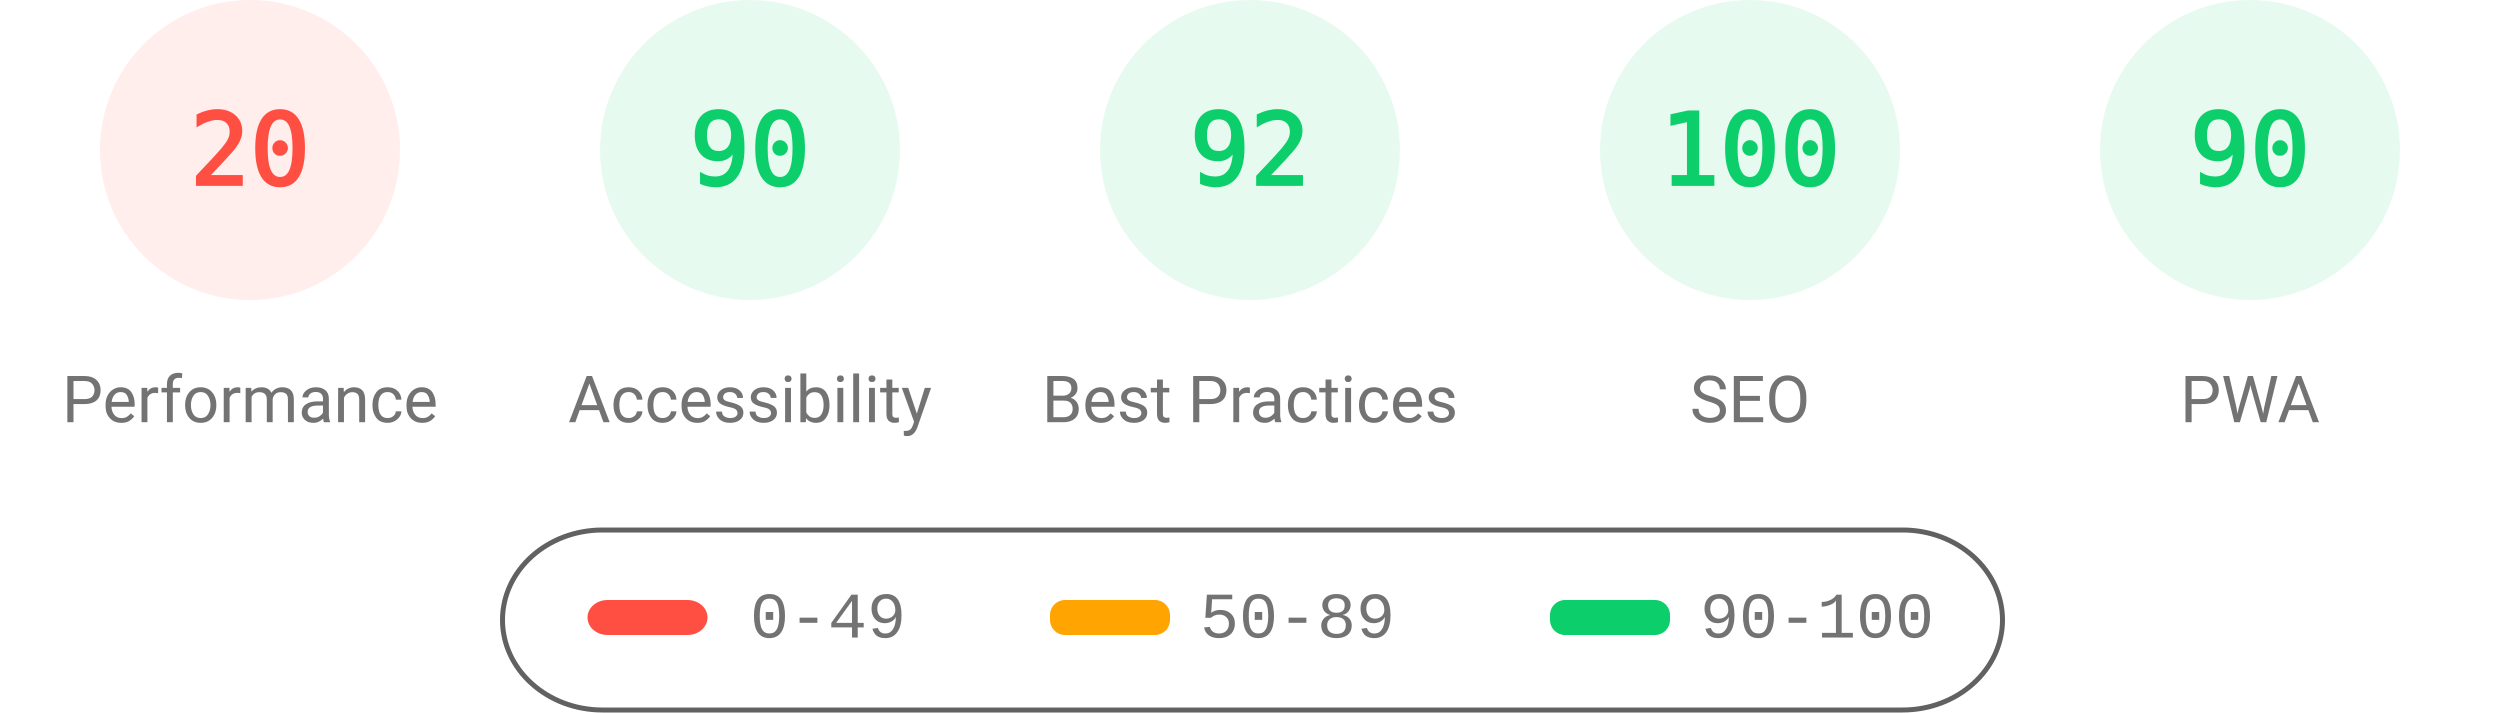
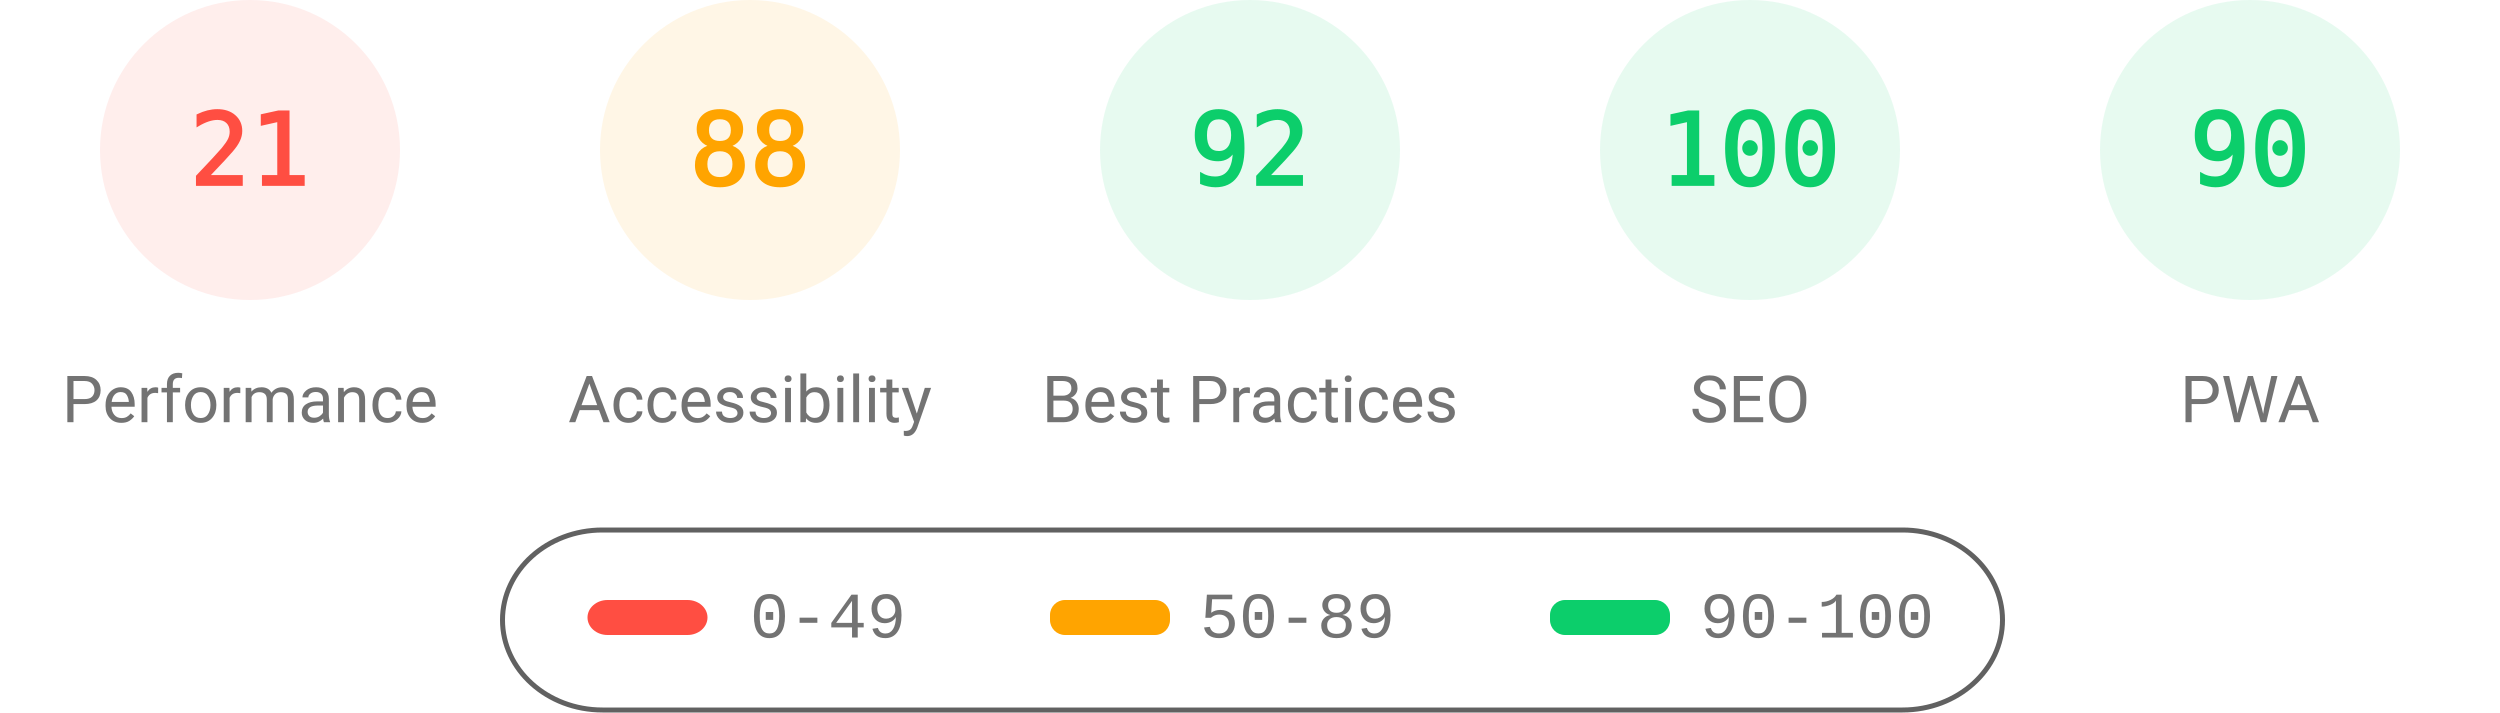
<svg xmlns="http://www.w3.org/2000/svg" fill="none" width="1000" height="285">
  <style>.gauge-base{opacity:.1}.gauge-arc{fill:none;animation-delay:250ms;stroke-linecap:round;transform:rotate(-90deg);transform-origin:100px 60px;animation:load-gauge 1s ease forwards}.guage-text{font-size:40px;font-family:monospace;text-align:center}.guage-red{color:#ff4e42;fill:#ff4e42;stroke:#ff4e42}.guage-orange{color:#ffa400;fill:#ffa400;stroke:#ffa400}.guage-green{color:#0cce6b;fill:#0cce6b;stroke:#0cce6b}.guage-undefined{color:#5c5c5c;fill:#5c5c5c;stroke:#5c5c5c}.guage-title{color:#737373;fill:#737373;stroke:none;font-size:26px;line-height:26px;font-family:Roboto,Halvetica,Arial,sans-serif}@keyframes load-gauge{from{stroke-dasharray:0 352.858}}</style>
  <svg class="guage-div guage-perf guage-red" viewBox="0 0 200 200" width="200" height="200">
    <circle class="gauge-base" r="56" cx="100" cy="60" stroke-width="8" />
-     <circle class="gauge-arc guage-arc-1" r="56" cx="100" cy="60" stroke-width="8" style="stroke-dasharray:70.372,351.858" />
-     <text class="guage-text" x="100" y="60" alignment-baseline="central" dominant-baseline="central" text-anchor="middle">20</text>
+     <circle class="gauge-arc guage-arc-1" r="56" cx="100" cy="60" stroke-width="8" style="stroke-dasharray:73.89,351.858" />
+     <text class="guage-text" x="100" y="60" alignment-baseline="central" dominant-baseline="central" text-anchor="middle">21</text>
    <text class="guage-title" x="100" y="160" alignment-baseline="central" dominant-baseline="central" text-anchor="middle">Performance</text>
  </svg>
-   <svg class="guage-div guage-acc guage-green" viewBox="0 0 200 200" width="200" height="200" x="200">
+   <svg class="guage-div guage-acc guage-orange" viewBox="0 0 200 200" width="200" height="200" x="200">
    <circle class="gauge-base" r="56" cx="100" cy="60" stroke-width="8" />
-     <circle class="gauge-arc guage-arc-2" r="56" cx="100" cy="60" stroke-width="8" style="stroke-dasharray:316.672,351.858" />
-     <text class="guage-text" x="100" y="60" alignment-baseline="central" dominant-baseline="central" text-anchor="middle">90</text>
+     <circle class="gauge-arc guage-arc-2" r="56" cx="100" cy="60" stroke-width="8" style="stroke-dasharray:309.635,351.858" />
+     <text class="guage-text" x="100" y="60" alignment-baseline="central" dominant-baseline="central" text-anchor="middle">88</text>
    <text class="guage-title" x="100" y="160" alignment-baseline="central" dominant-baseline="central" text-anchor="middle">Accessibility</text>
  </svg>
  <svg class="guage-div guage-best guage-green" viewBox="0 0 200 200" width="200" height="200" x="400">
    <circle class="gauge-base" r="56" cx="100" cy="60" stroke-width="8" />
    <circle class="gauge-arc guage-arc-3" r="56" cx="100" cy="60" stroke-width="8" style="stroke-dasharray:323.709,351.858" />
    <text class="guage-text" x="100" y="60" alignment-baseline="central" dominant-baseline="central" text-anchor="middle">92</text>
    <text class="guage-title" x="100" y="160" alignment-baseline="central" dominant-baseline="central" text-anchor="middle">Best Practices</text>
  </svg>
  <svg class="guage-div guage-seo guage-green" viewBox="0 0 200 200" width="200" height="200" x="600">
    <circle class="gauge-base" r="56" cx="100" cy="60" stroke-width="8" />
    <circle class="gauge-arc guage-arc-4" r="56" cx="100" cy="60" stroke-width="8" style="stroke-dasharray:351.858,351.858" />
    <text class="guage-text" x="100" y="60" alignment-baseline="central" dominant-baseline="central" text-anchor="middle">100</text>
    <text class="guage-title" x="100" y="160" alignment-baseline="central" dominant-baseline="central" text-anchor="middle">SEO</text>
  </svg>
  <svg class="guage-div guage-pwa guage-green" viewBox="0 0 200 200" width="200" height="200" x="800">
    <circle class="gauge-base" r="56" cx="100" cy="60" stroke-width="8" />
    <circle class="gauge-arc guage-arc-4" r="56" cx="100" cy="60" stroke-width="8" style="stroke-dasharray:316.672,351.858" />
    <text class="guage-text" x="100" y="60" alignment-baseline="central" dominant-baseline="central" text-anchor="middle">90</text>
    <text class="guage-title" x="100" y="160" alignment-baseline="central" dominant-baseline="central" text-anchor="middle">PWA</text>
  </svg>
  <svg width="604" height="76" x="200" y="210">
    <path fill="none" id="canvas_background" d="M-1-1h604v80H-1z" />
    <rect fill-opacity="0" stroke="#616161" stroke-width="2" rx="40" id="svg_2" height="72" width="600" y="2" x="1" fill="#000" />
    <rect stroke="#000" rx="8" id="svg_3" height="14" width="48" y="30" x="35" stroke-opacity="null" stroke-width="0" fill="#ff4e42" />
    <rect stroke="#000" rx="6" id="svg_4" height="14" width="48" y="30" x="220" stroke-opacity="null" stroke-width="0" fill="#ffa400" />
    <rect stroke="#000" rx="6" id="svg_5" height="14" width="48" y="30" x="420" stroke-opacity="null" stroke-width="0" fill="#0cce6b" />
    <text xml:space="preserve" text-anchor="start" font-family="'Courier New', Courier, monospace" font-size="26" id="svg_6" y="45" x="100" stroke-opacity="null" stroke-width="0" stroke="#000" fill="#737373">0-49</text>
    <text xml:space="preserve" text-anchor="start" font-family="'Courier New', Courier, monospace" font-size="26" id="svg_7" y="45" x="280" stroke-opacity="null" stroke-width="0" stroke="#000" fill="#737373">50-89</text>
    <text xml:space="preserve" text-anchor="start" font-family="'Courier New', Courier, monospace" font-size="26" id="svg_8" y="45" x="480" stroke-opacity="null" stroke-width="0" stroke="#000" fill="#737373">90-100</text>
  </svg>
</svg>
